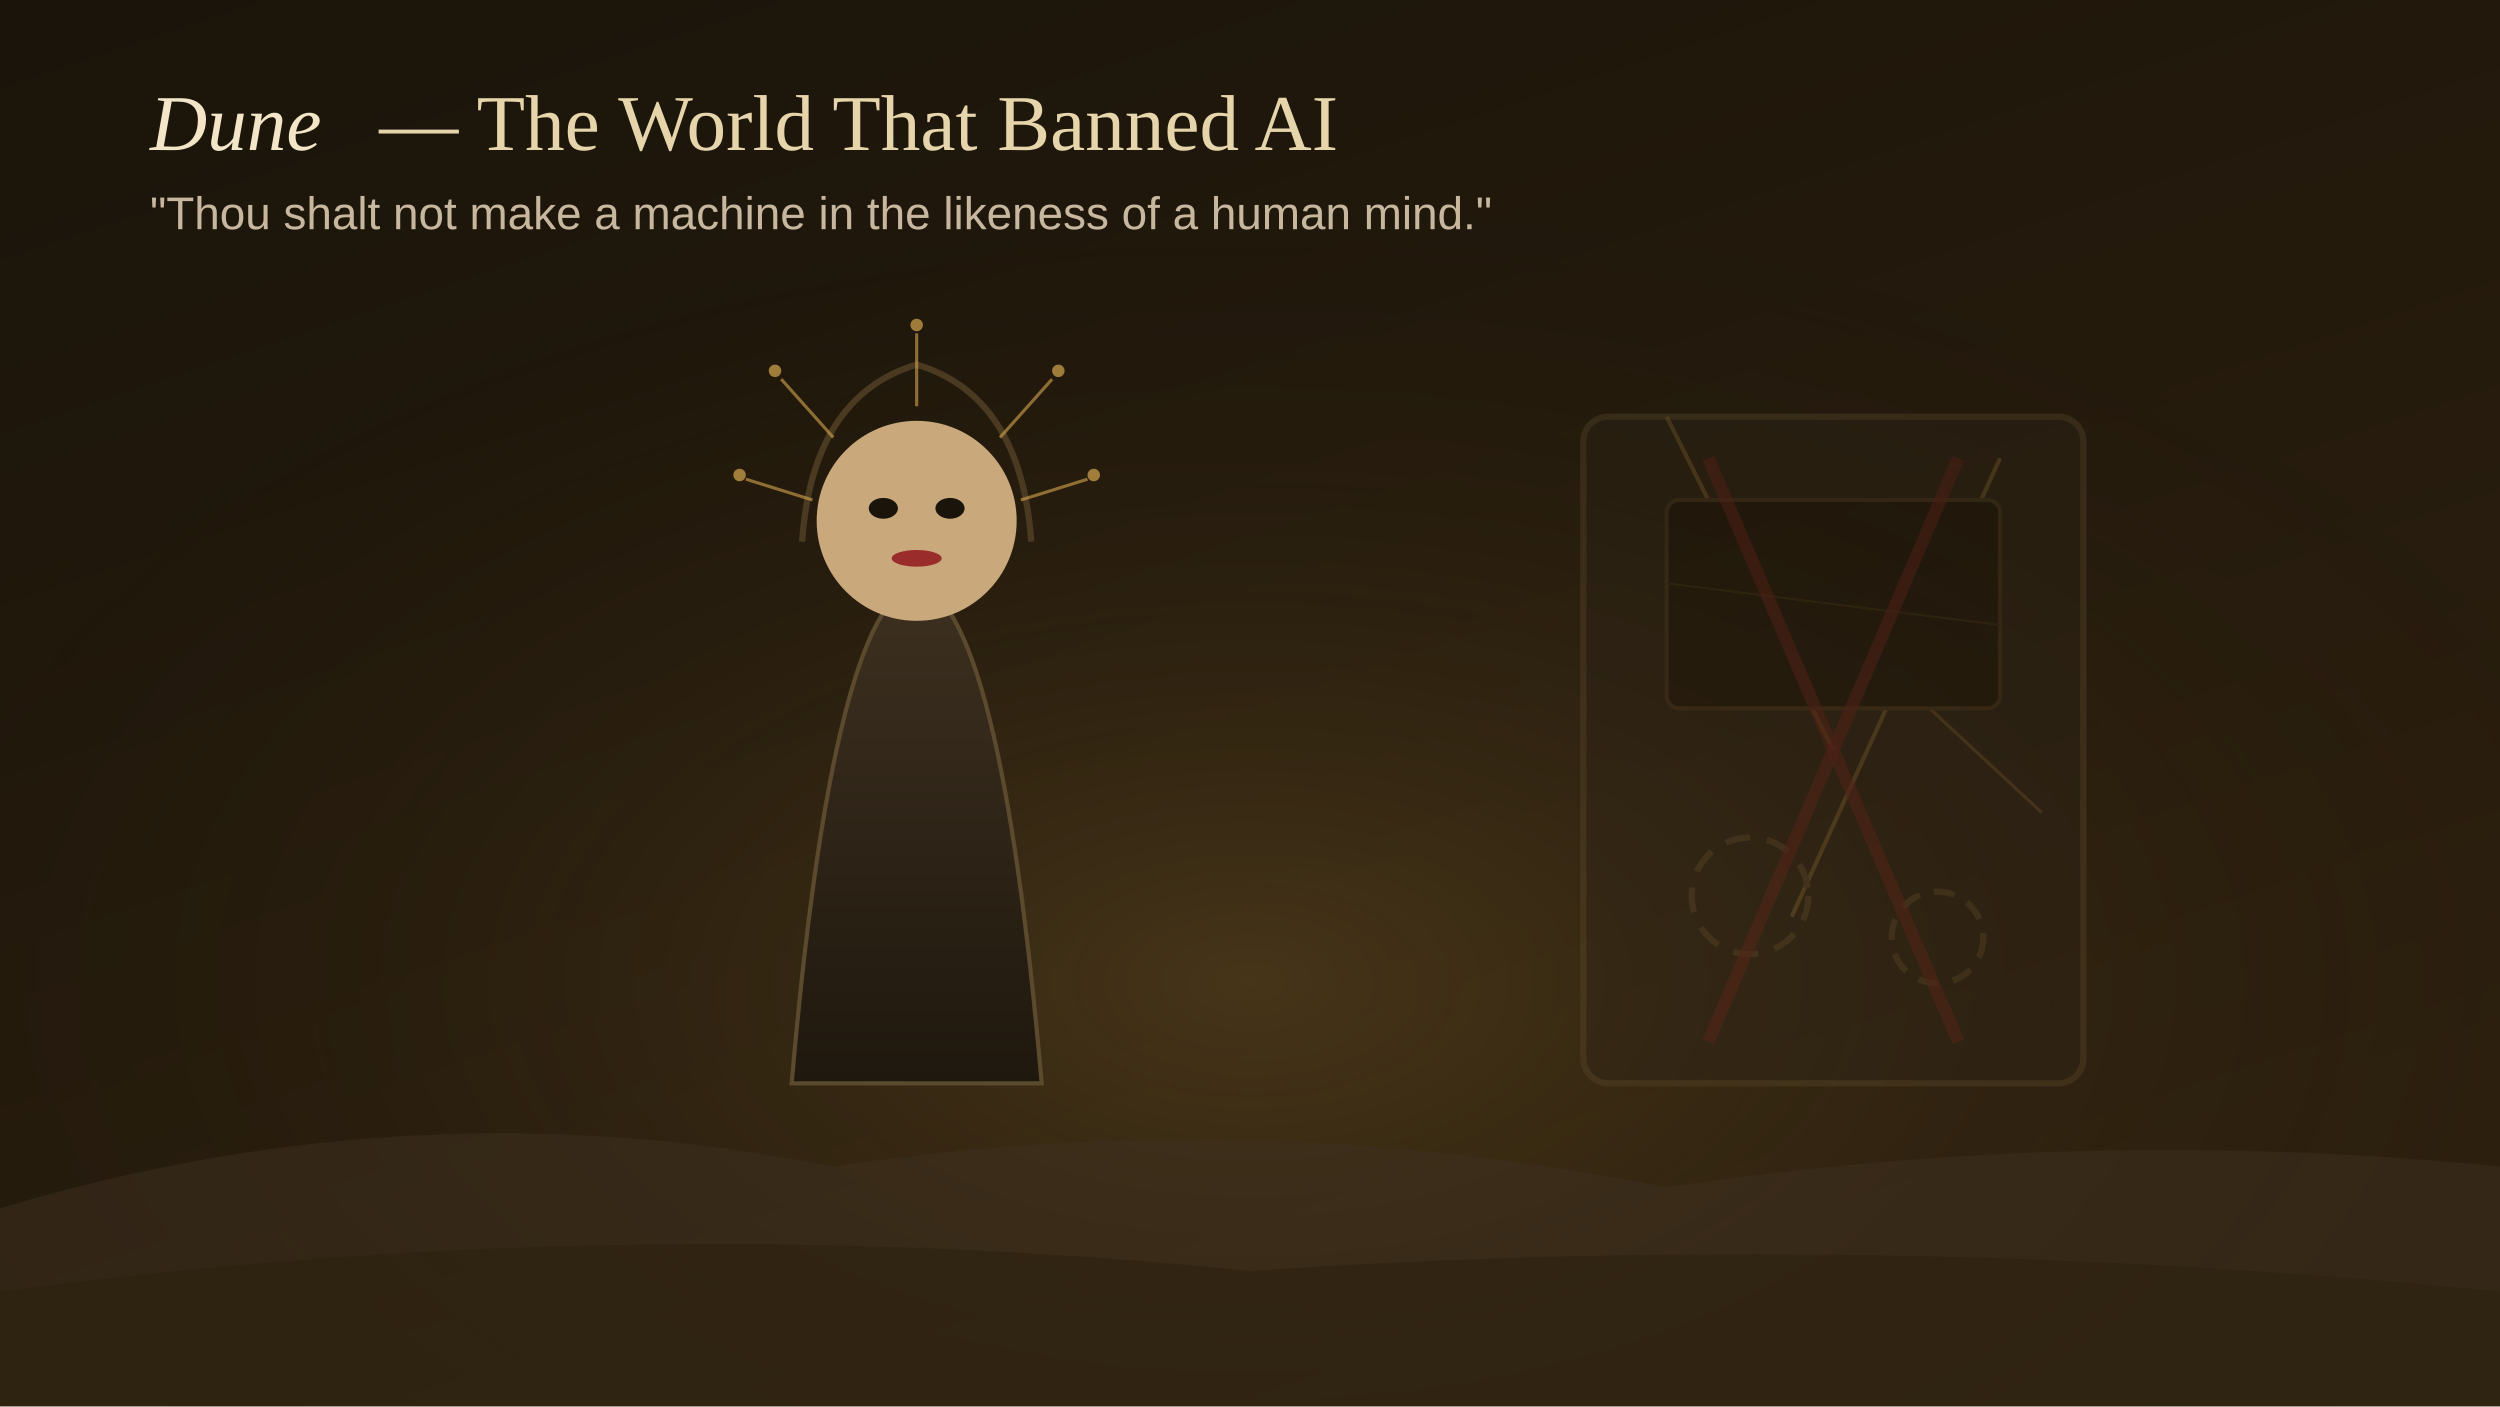
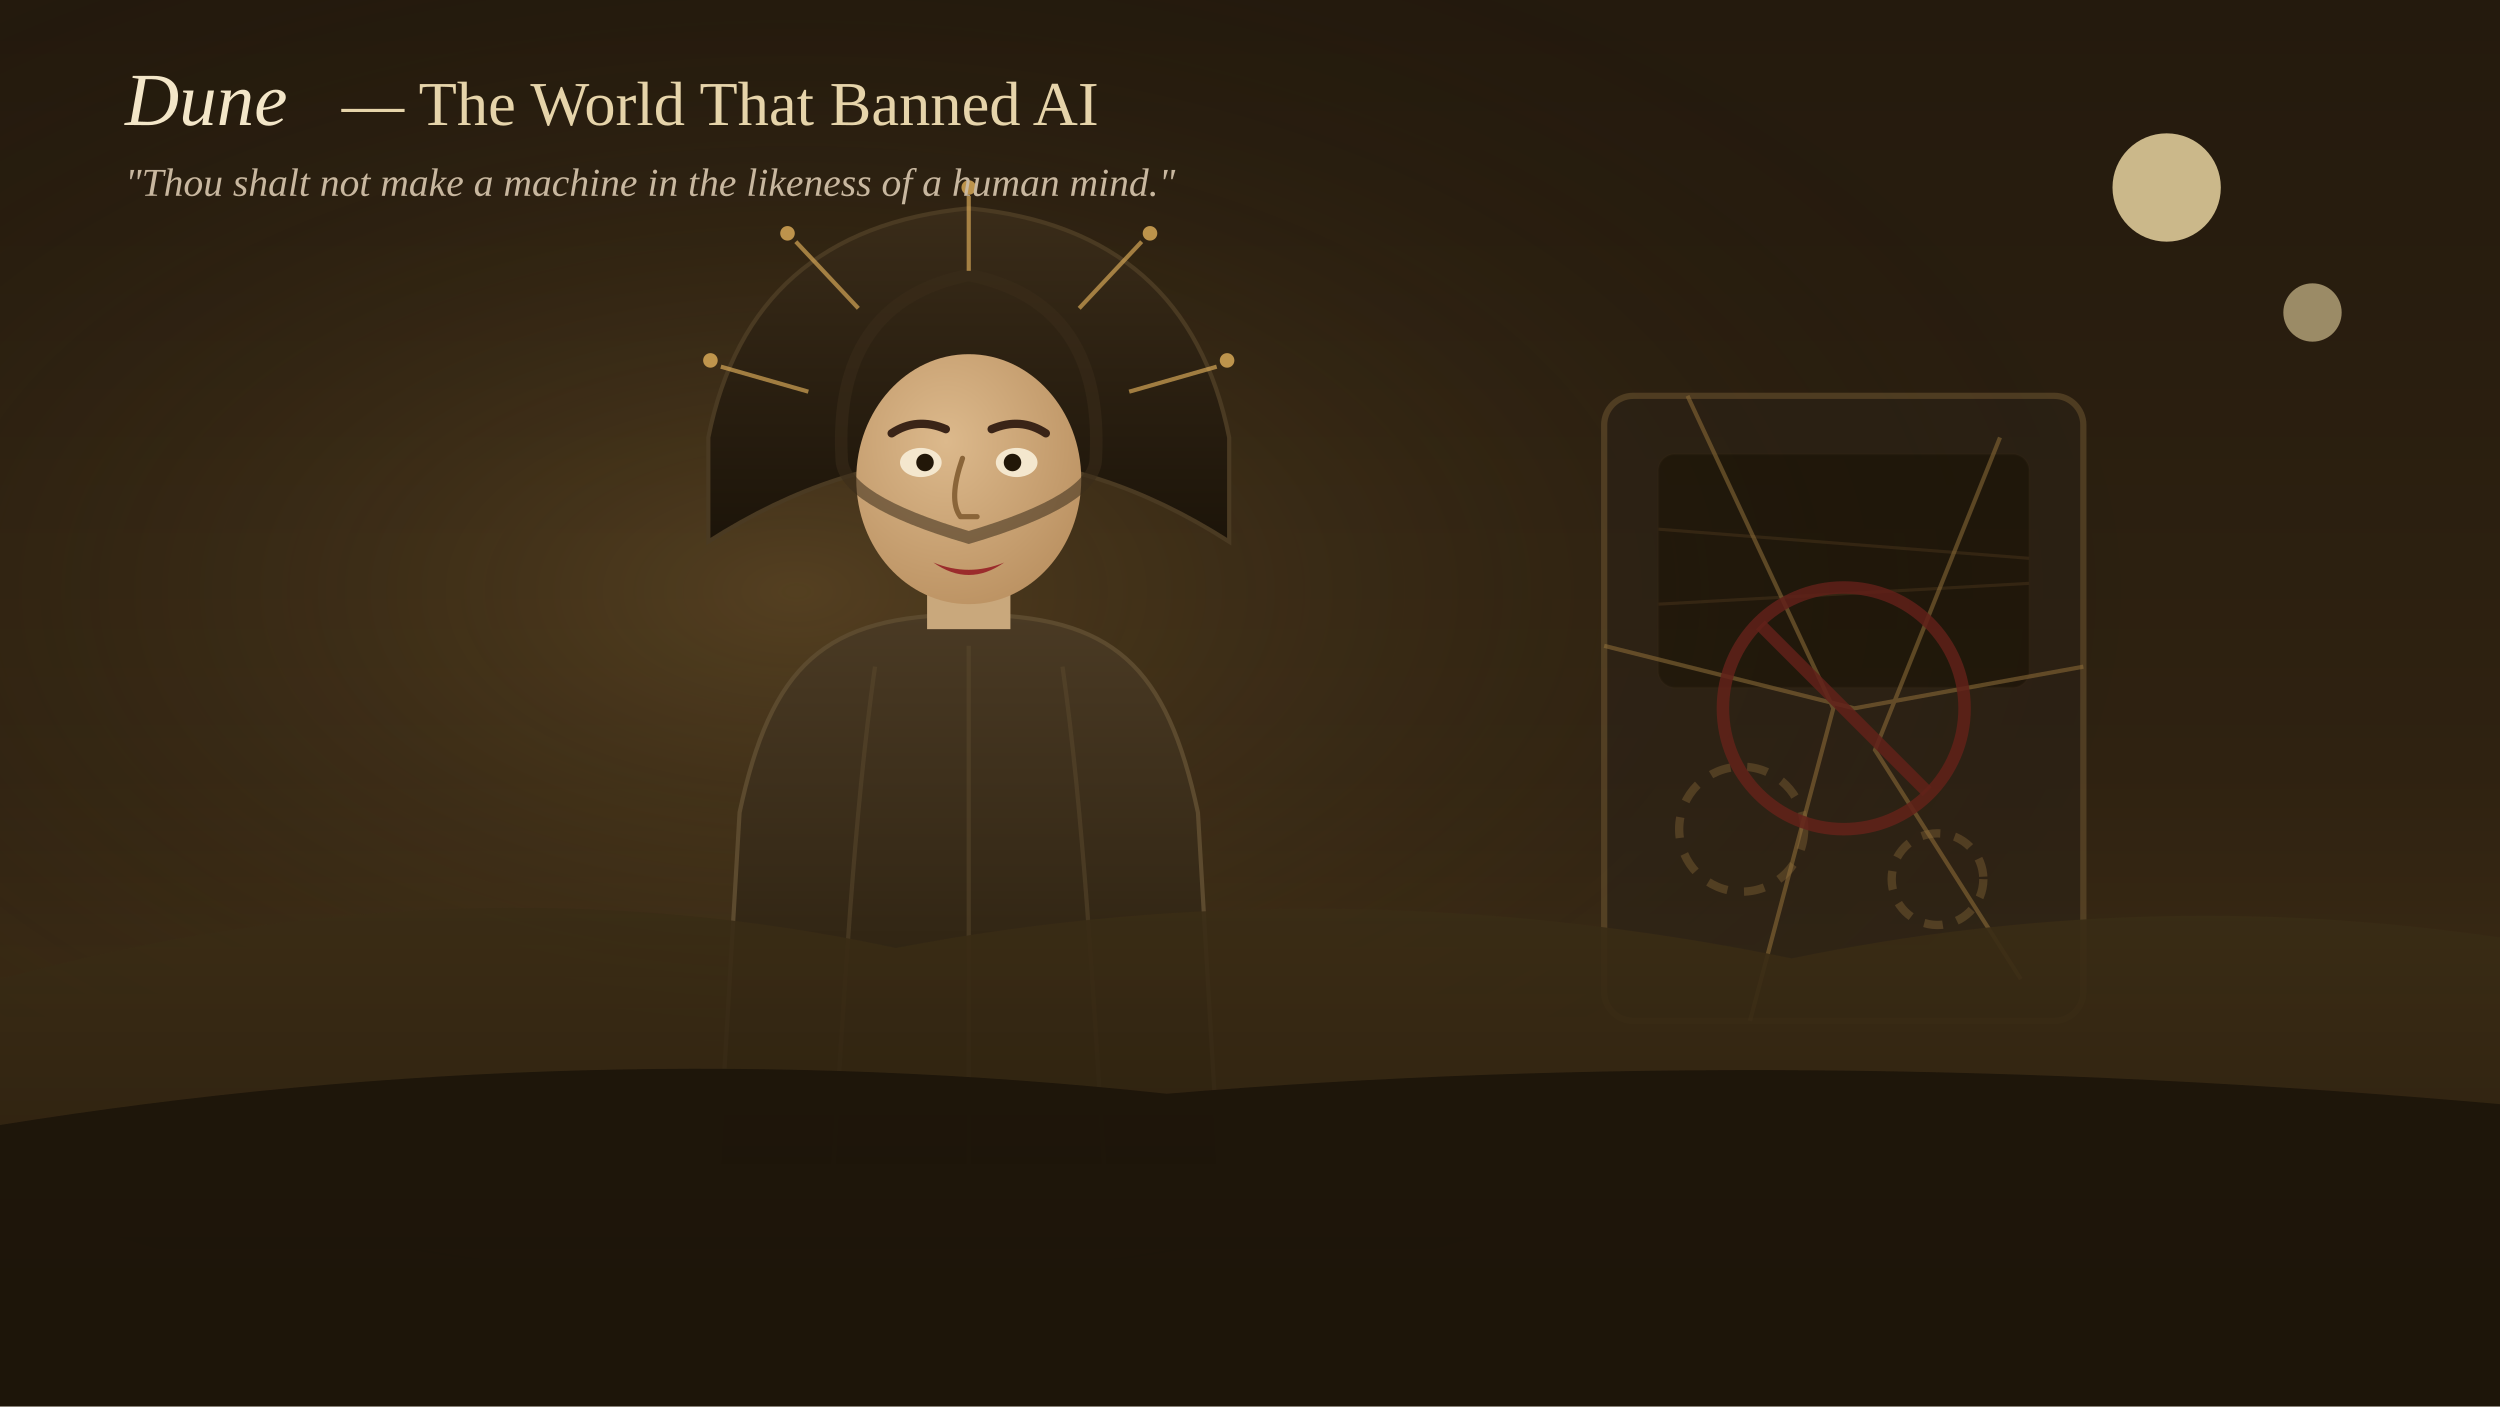
<svg xmlns="http://www.w3.org/2000/svg" width="1200" height="675" viewBox="0 0 1200 675" role="img" aria-labelledby="title desc">
  <defs>
-     <linearGradient id="bg" x1="0" y1="0" x2="0.6" y2="1">
-       <stop offset="0%" stop-color="#1a140a" />
-       <stop offset="100%" stop-color="#2c1f0e" />
+     <linearGradient id="skyBg" x1="0" y1="0" x2="0" y2="1">
+       <stop offset="0%" stop-color="#241a0d" />
+       <stop offset="55%" stop-color="#2f2211" />
+       <stop offset="100%" stop-color="#4a3618" />
    </linearGradient>
-     <radialGradient id="sandGlow" cx="0.5" cy="0.7" r="0.6">
-       <stop offset="0%" stop-color="rgba(214,166,77,0.18)" />
+     <radialGradient id="sandGlow" cx="0.32" cy="0.42" r="0.55">
+       <stop offset="0%" stop-color="rgba(224,175,90,0.22)" />
      <stop offset="100%" stop-color="transparent" />
    </radialGradient>
-     <linearGradient id="robe" x1="0" y1="0" x2="0" y2="1">
-       <stop offset="0%" stop-color="#3d3020" />
-       <stop offset="100%" stop-color="#1f180e" />
+     <linearGradient id="robeGrad" x1="0" y1="0" x2="0" y2="1">
+       <stop offset="0%" stop-color="#4a3a24" />
+       <stop offset="100%" stop-color="#211809" />
+     </linearGradient>
+     <linearGradient id="hoodGrad" x1="0" y1="0" x2="0" y2="1">
+       <stop offset="0%" stop-color="#3a2c19" />
+       <stop offset="100%" stop-color="#1c1409" />
+     </linearGradient>
+     <radialGradient id="faceGrad" cx="0.4" cy="0.35" r="0.75">
+       <stop offset="0%" stop-color="#dcb98c" />
+       <stop offset="100%" stop-color="#b98f5f" />
+     </radialGradient>
+     <linearGradient id="duneNear" x1="0" y1="0" x2="0" y2="1">
+       <stop offset="0%" stop-color="#3a2c15" />
+       <stop offset="100%" stop-color="#241a0c" />
    </linearGradient>
  </defs>
-   <rect width="1200" height="675" fill="url(#bg)" />
+   <rect width="1200" height="675" fill="url(#skyBg)" />
  <rect width="1200" height="675" fill="url(#sandGlow)" />
-   <g transform="translate(760 140)" opacity="0.35">
-     <rect x="0" y="60" width="240" height="320" rx="12" fill="#2a2218" stroke="#5c4a2e" stroke-width="3" />
-     <line x1="40" y1="60" x2="120" y2="220" stroke="#d6a64d" stroke-width="2" opacity="0.5" />
-     <line x1="200" y1="80" x2="100" y2="300" stroke="#d6a64d" stroke-width="2" opacity="0.5" />
-     <line x1="80" y1="120" x2="220" y2="250" stroke="#d6a64d" stroke-width="1.5" opacity="0.4" />
-     <rect x="40" y="100" width="160" height="100" rx="6" fill="#161008" stroke="#4a3a22" stroke-width="2" />
-     <line x1="40" y1="140" x2="200" y2="160" stroke="#3a2a14" stroke-width="1" />
-     <circle cx="80" cy="290" r="28" fill="none" stroke="#5c4a2e" stroke-width="3" stroke-dasharray="12 8" />
-     <circle cx="170" cy="310" r="22" fill="none" stroke="#5c4a2e" stroke-width="3" stroke-dasharray="10 7" />
-     <line x1="60" y1="80" x2="180" y2="360" stroke="#8b2020" stroke-width="6" opacity="0.6" />
-     <line x1="180" y1="80" x2="60" y2="360" stroke="#8b2020" stroke-width="6" opacity="0.6" />
-   </g>
-   <g transform="translate(320 100)">
-     <path d="M120,180 Q80,190 60,420 L180,420 Q160,190 120,180 Z" fill="url(#robe)" stroke="#5c4a2e" stroke-width="2" />
-     <circle cx="120" cy="150" r="48" fill="#c9a87c" />
-     <ellipse cx="104" cy="144" rx="7" ry="5" fill="#1a140a" />
-     <ellipse cx="136" cy="144" rx="7" ry="5" fill="#1a140a" />
-     <ellipse cx="120" cy="168" rx="12" ry="4" fill="#9b2c2c" />
-     <path d="M65,160 Q70,90 120,75 Q170,90 175,160" fill="none" stroke="#4a3a22" stroke-width="3" />
-     <g stroke="#d6a64d" stroke-width="1.5" opacity="0.6">
-       <line x1="120" y1="95" x2="120" y2="60" />
-       <line x1="80" y1="110" x2="55" y2="82" />
-       <line x1="160" y1="110" x2="185" y2="82" />
-       <line x1="70" y1="140" x2="38" y2="130" />
-       <line x1="170" y1="140" x2="202" y2="130" />
+   <circle cx="1040" cy="90" r="26" fill="#e8d4a0" opacity="0.85" />
+   <circle cx="1110" cy="150" r="14" fill="#e8d4a0" opacity="0.6" />
+   <g transform="translate(770 150)" opacity="0.55">
+     <rect x="0" y="40" width="230" height="300" rx="14" fill="#2a2015" stroke="#6b5330" stroke-width="3" />
+     <rect x="26" y="68" width="178" height="112" rx="8" fill="#161006" stroke="#54402420" stroke-width="1" />
+     <line x1="26" y1="104" x2="204" y2="118" stroke="#3a2a14" stroke-width="1.5" />
+     <line x1="26" y1="140" x2="204" y2="130" stroke="#3a2a14" stroke-width="1.5" />
+     <circle cx="66" cy="248" r="30" fill="none" stroke="#6b5330" stroke-width="4" stroke-dasharray="10 8" />
+     <circle cx="160" cy="272" r="22" fill="none" stroke="#6b5330" stroke-width="4" stroke-dasharray="9 7" />
+     <g stroke="#e0af5a" stroke-width="2" opacity="0.55">
+       <path d="M40 40 L110 190 L70 340" fill="none" />
+       <path d="M190 60 L130 210 L200 320" fill="none" />
+       <path d="M0 160 L120 190 L230 170" fill="none" />
    </g>
-     <g fill="#d6a64d" opacity="0.7">
-       <circle cx="120" cy="56" r="3" />
-       <circle cx="52" cy="78" r="3" />
-       <circle cx="188" cy="78" r="3" />
-       <circle cx="35" cy="128" r="3" />
-       <circle cx="205" cy="128" r="3" />
+     <g transform="translate(115 190)">
+       <circle r="58" fill="none" stroke="#8b2020" stroke-width="6" opacity="0.85" />
+       <line x1="-40" y1="-40" x2="40" y2="40" stroke="#8b2020" stroke-width="6" opacity="0.85" />
    </g>
  </g>
-   <path d="M0,580 Q200,520 400,560 Q600,530 800,570 Q1000,540 1200,560 L1200,675 L0,675 Z" fill="#3d3020" opacity="0.5" />
-   <path d="M0,620 Q300,580 600,610 Q900,590 1200,620 L1200,675 L0,675 Z" fill="#2c1f0e" opacity="0.6" />
-   <text x="72" y="72" fill="#f3e6c8" font-size="38" font-family="Georgia, 'Times New Roman', serif" font-style="italic">Dune</text>
-   <text x="182" y="72" fill="#e6d4aa" font-size="38" font-family="Georgia, 'Times New Roman', serif"> — The World That Banned AI</text>
-   <text x="72" y="110" fill="#c8b79f" font-size="22" font-family="'Segoe UI', Arial, sans-serif">"Thou shalt not make a machine in the likeness of a human mind."</text>
+   <g transform="translate(300 90)">
+     <path d="M40,120 Q60,20 165,10 Q270,20 290,120 L290,170 Q165,90 40,170 Z" fill="url(#hoodGrad)" stroke="#4a3a22" stroke-width="2" />
+     <path d="M165,205 C95,205 70,230 55,300 L45,470 L285,470 L275,300 C260,230 235,205 165,205 Z" fill="url(#robeGrad)" stroke="#5c4a2e" stroke-width="2" />
+     <g stroke="#5c4a2e" stroke-width="2" opacity="0.5" fill="none">
+       <path d="M120,230 C110,300 105,390 100,470" />
+       <path d="M165,220 C165,300 165,390 165,470" />
+       <path d="M210,230 C220,300 225,390 230,470" />
+     </g>
+     <rect x="145" y="178" width="40" height="34" fill="#c9a87c" />
+     <ellipse cx="165" cy="140" rx="54" ry="60" fill="url(#faceGrad)" />
+     <path d="M104,130 Q100,55 165,42 Q230,55 226,130 Q226,150 165,168 Q104,150 104,130 Z" fill="none" stroke="#3a2c19" stroke-width="6" opacity="0.55" />
+     <path d="M128,118 Q140,110 154,116" stroke="#3a2417" stroke-width="4" fill="none" stroke-linecap="round" />
+     <path d="M176,116 Q190,110 202,118" stroke="#3a2417" stroke-width="4" fill="none" stroke-linecap="round" />
+     <ellipse cx="142" cy="132" rx="10" ry="7" fill="#f4e7ce" />
+     <ellipse cx="188" cy="132" rx="10" ry="7" fill="#f4e7ce" />
+     <circle cx="144" cy="132" r="4.2" fill="#221708" />
+     <circle cx="186" cy="132" r="4.2" fill="#221708" />
+     <path d="M162,130 Q155,150 161,158 L169,158" fill="none" stroke="#8a6539" stroke-width="2.5" stroke-linecap="round" stroke-linejoin="round" />
+     <path d="M148,180 Q165,187 182,180 Q165,192 148,180 Z" fill="#9b2c2c" />
+     <g stroke="#e0af5a" stroke-width="2" opacity="0.65">
+       <line x1="165" y1="40" x2="165" y2="4" />
+       <line x1="112" y1="58" x2="82" y2="26" />
+       <line x1="218" y1="58" x2="248" y2="26" />
+       <line x1="88" y1="98" x2="46" y2="86" />
+       <line x1="242" y1="98" x2="284" y2="86" />
+     </g>
+     <g fill="#e0af5a" opacity="0.8">
+       <circle cx="165" cy="0" r="3.5" />
+       <circle cx="78" cy="22" r="3.5" />
+       <circle cx="252" cy="22" r="3.5" />
+       <circle cx="41" cy="83" r="3.5" />
+       <circle cx="289" cy="83" r="3.5" />
+     </g>
+   </g>
+   <path d="M0,470 Q220,410 430,455 Q640,415 860,460 Q1030,425 1200,450 L1200,675 L0,675 Z" fill="url(#duneNear)" opacity="0.9" />
+   <path d="M0,540 Q280,495 560,525 Q860,500 1200,530 L1200,675 L0,675 Z" fill="#1c1409" opacity="0.9" />
+   <text x="60" y="60" fill="#f3e6c8" font-size="36" font-family="Georgia, 'Times New Roman', serif" font-style="italic">Dune</text>
+   <text x="164" y="60" fill="#e6d4aa" font-size="30" font-family="Georgia, 'Times New Roman', serif">— The World That Banned AI</text>
+   <text x="60" y="94" fill="#c8b79f" font-size="19" font-family="Georgia, 'Times New Roman', serif" font-style="italic">"Thou shalt not make a machine in the likeness of a human mind."</text>
</svg>
